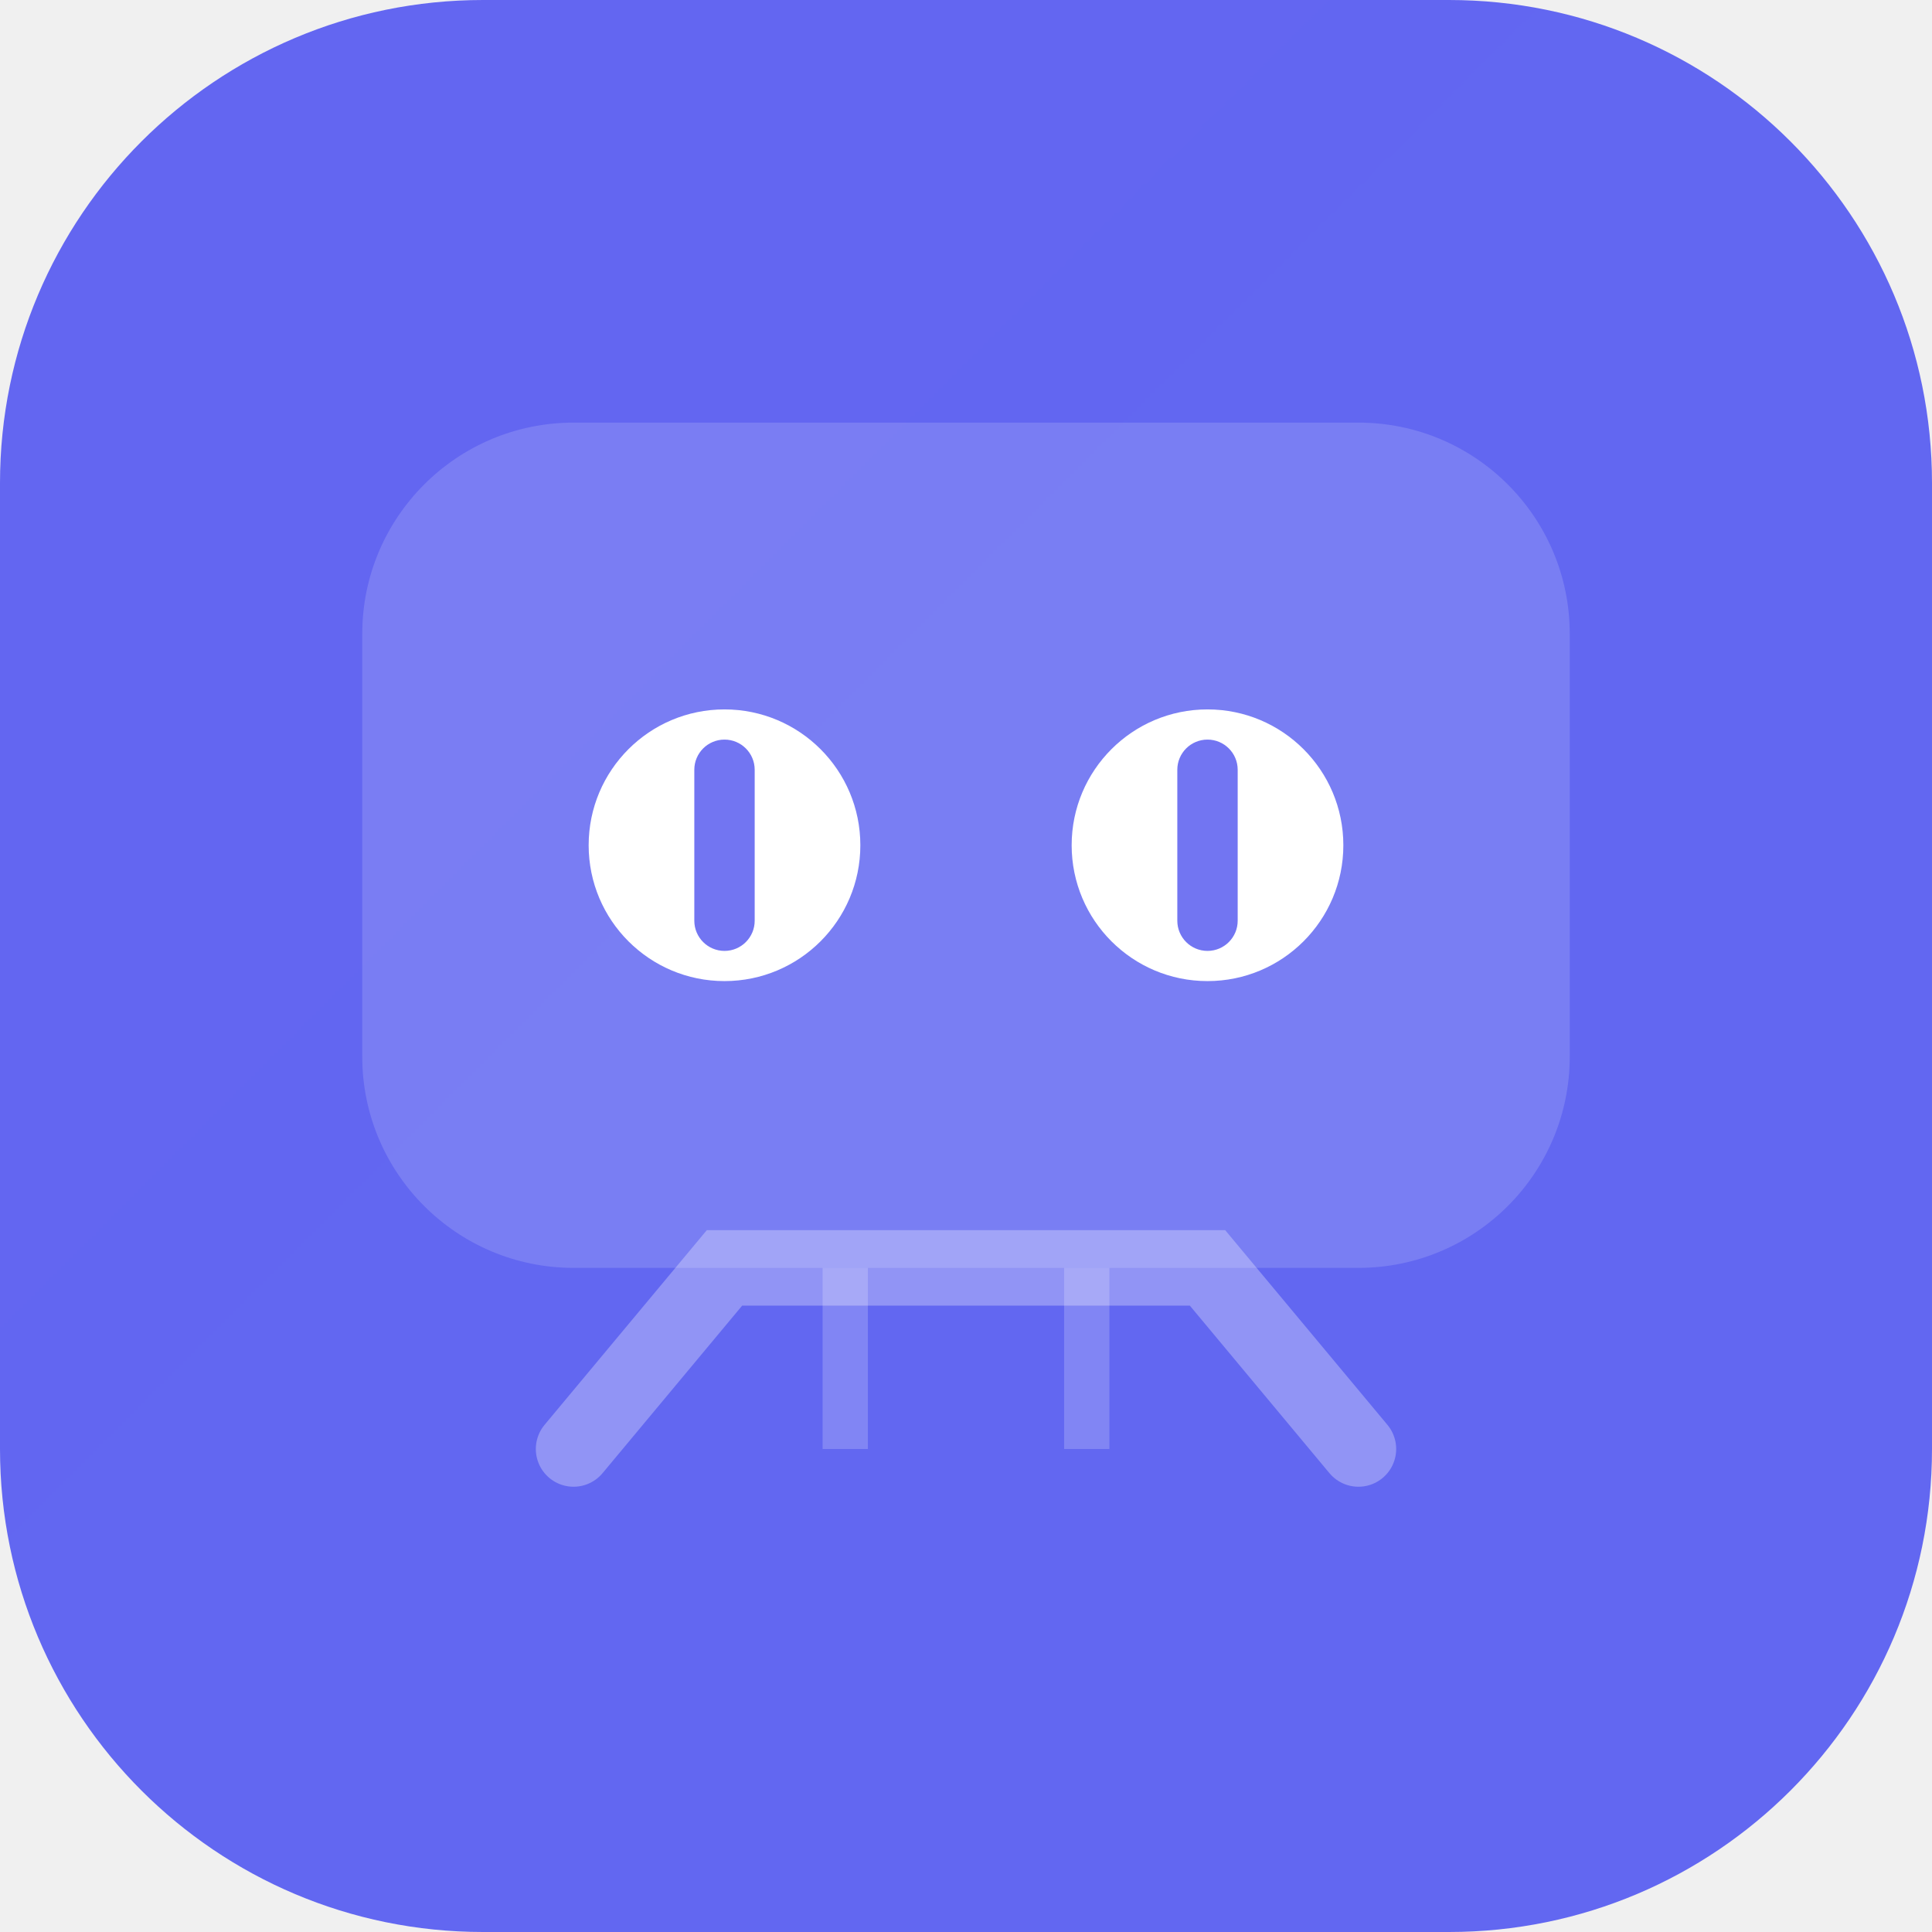
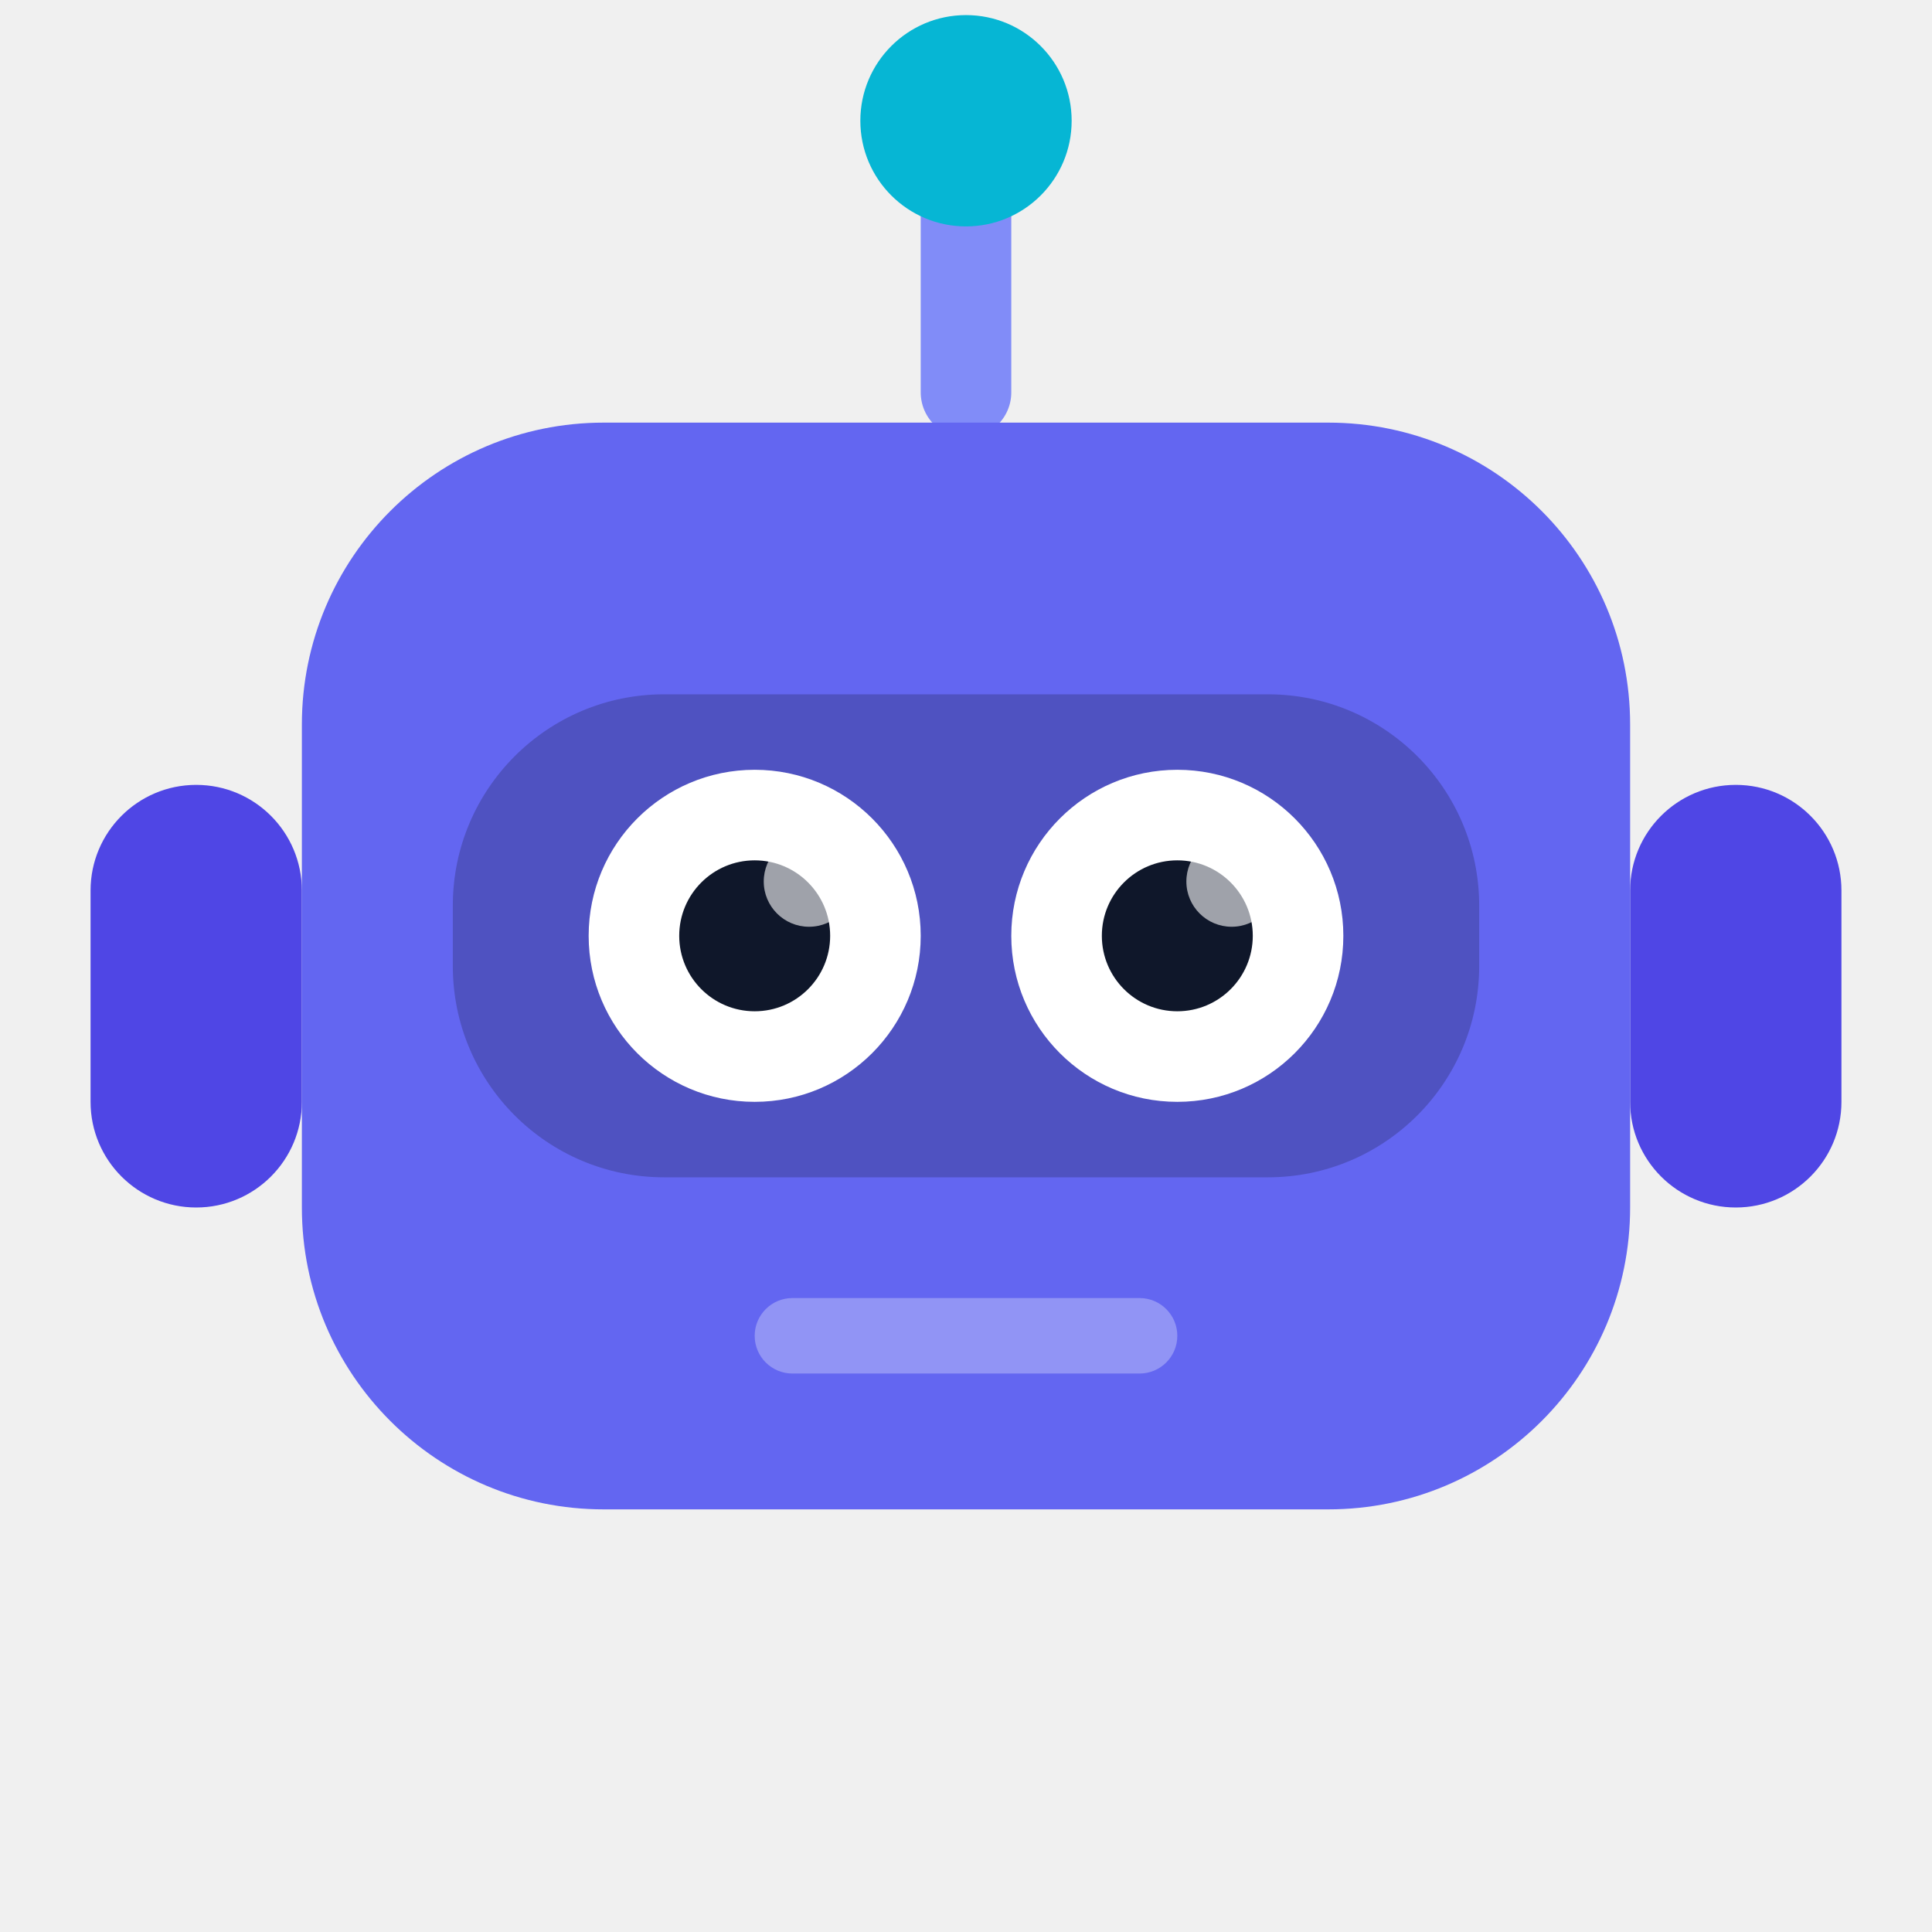
<svg xmlns="http://www.w3.org/2000/svg" viewBox="0 0 64 64">
  <defs>
-     <linearGradient id="g" x1="0" y1="0" x2="64" y2="64">
+     <linearGradient id="g" x1="10" y1="14" x2="54" y2="50">
      <stop offset="0%" stop-color="#6366f1" />
-       <stop offset="100%" stop-color="#06b6d4" />
+       <stop offset="100%" stop-color="#4f46e5" />
    </linearGradient>
  </defs>
-   <rect width="64" height="64" rx="16" fill="url(#g)" />
-   <rect x="12" y="14" width="40" height="28" rx="7" fill="rgba(255,255,255,0.15)" />
-   <circle cx="24" cy="28" r="4.5" fill="#fff" />
-   <circle cx="40" cy="28" r="4.5" fill="#fff" />
-   <rect x="23" y="24.5" width="2" height="7" rx="1" fill="#6366f1" opacity="0.9" />
-   <rect x="39" y="24.5" width="2" height="7" rx="1" fill="#6366f1" opacity="0.9" />
-   <path d="M19 48 L24 42 L40 42 L45 48" stroke="rgba(255,255,255,0.3)" stroke-width="2.5" stroke-linecap="round" fill="none" />
-   <line x1="28" y1="42" x2="28" y2="48" stroke="rgba(255,255,255,0.2)" stroke-width="1.5" />
-   <line x1="36" y1="42" x2="36" y2="48" stroke="rgba(255,255,255,0.2)" stroke-width="1.5" />
+   <line x1="32" y1="5" x2="32" y2="13" stroke="#818cf8" stroke-width="3" stroke-linecap="round" />
+   <circle cx="32" cy="4" r="3.5" fill="#06b6d4" />
+   <rect x="3" y="26" width="7" height="14" rx="3.5" fill="#4f46e5" />
+   <rect x="54" y="26" width="7" height="14" rx="3.5" fill="#4f46e5" />
+   <rect x="10" y="14" width="44" height="36" rx="10" fill="url(#g)" />
+   <rect x="15" y="23" width="34" height="16" rx="7" fill="rgba(0,0,0,0.2)" />
+   <circle cx="25" cy="31" r="5.5" fill="#fff" />
+   <circle cx="39" cy="31" r="5.5" fill="#fff" />
+   <circle cx="25" cy="31" r="2.5" fill="#0f172a" />
+   <circle cx="39" cy="31" r="2.5" fill="#0f172a" />
+   <circle cx="26.8" cy="29.2" r="1.5" fill="rgba(255,255,255,0.6)" />
+   <circle cx="40.8" cy="29.2" r="1.5" fill="rgba(255,255,255,0.6)" />
+   <rect x="25" y="43" width="14" height="2.5" rx="1.25" fill="rgba(255,255,255,0.3)" />
</svg>
